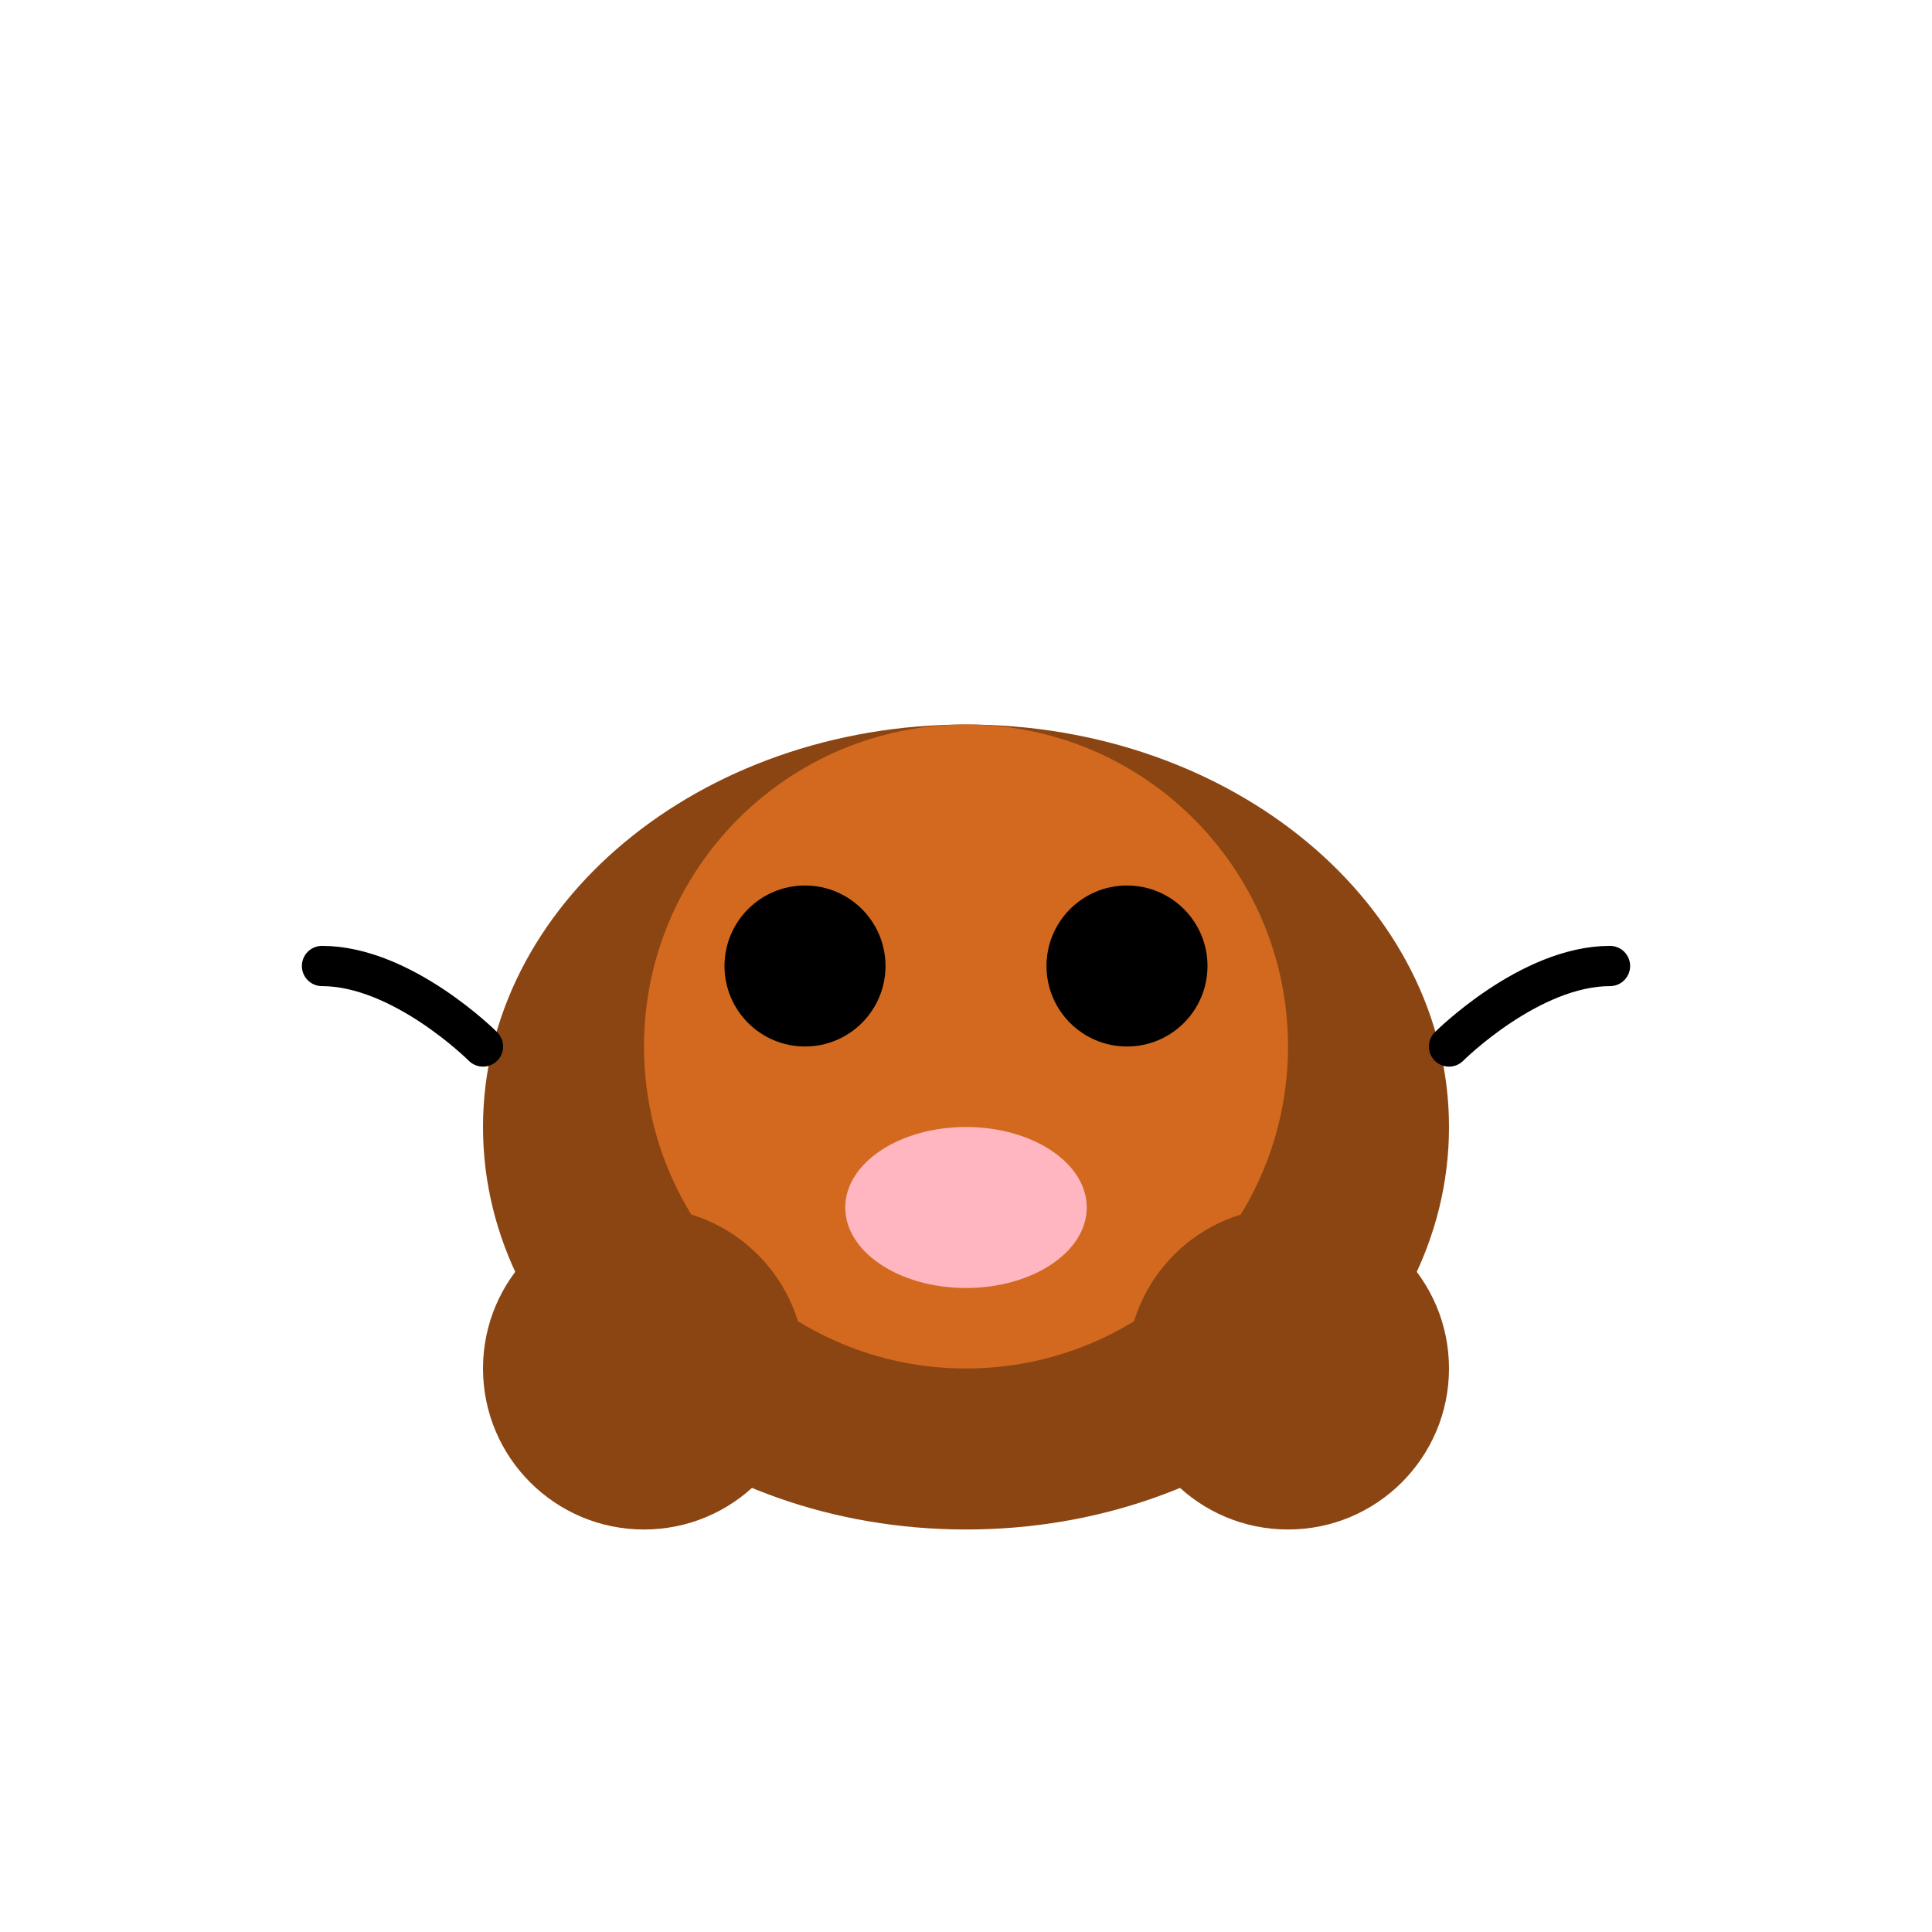
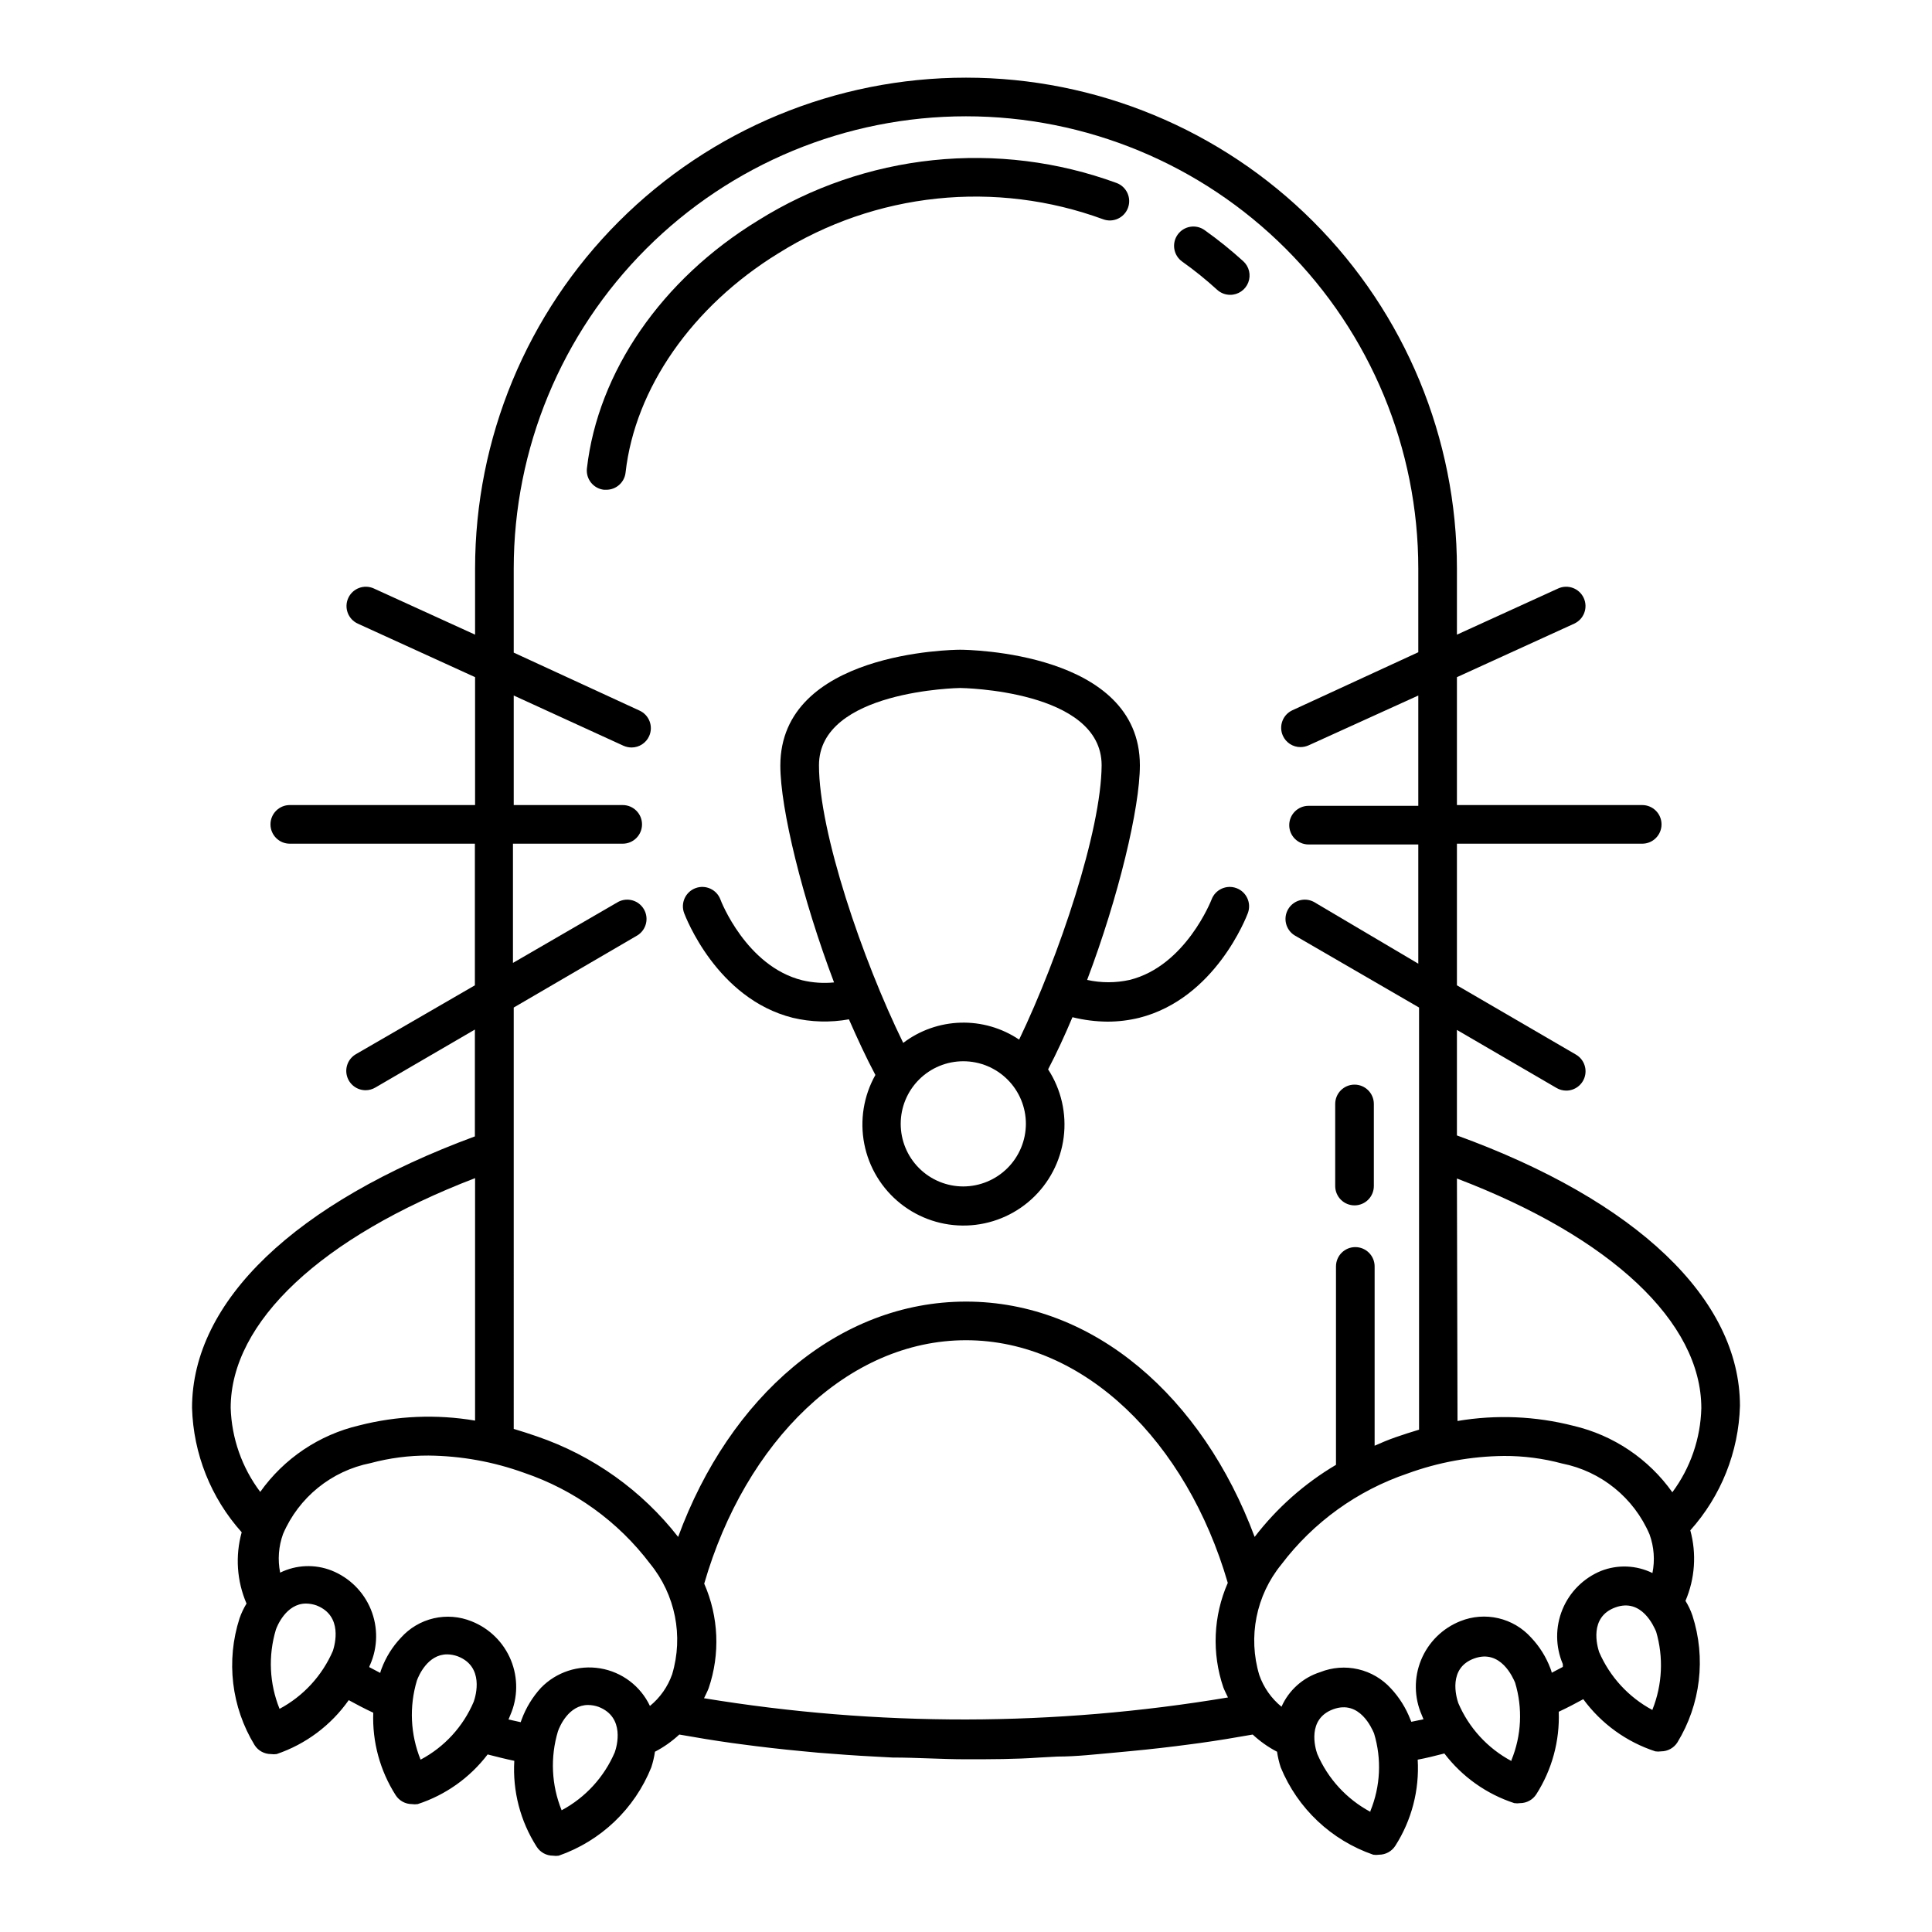
- <svg xmlns="http://www.w3.org/2000/svg" width="24" height="24" viewBox="0 0 24 24" fill="none">
-   <ellipse cx="12" cy="14" rx="6" ry="5" fill="#8B4513" />
-   <circle cx="12" cy="13" r="4" fill="#D2691E" />
-   <circle cx="10" cy="12" r="1" fill="#000000" />
-   <circle cx="14" cy="12" r="1" fill="#000000" />
-   <ellipse cx="12" cy="15" rx="1.5" ry="1" fill="#FFB6C1" />
-   <path d="M6 13C6 13 5 12 4 12" stroke="#000000" stroke-width="0.5" stroke-linecap="round" />
-   <path d="M18 13C18 13 19 12 20 12" stroke="#000000" stroke-width="0.5" stroke-linecap="round" />
-   <circle cx="8" cy="17" r="2" fill="#8B4513" />
-   <circle cx="16" cy="17" r="2" fill="#8B4513" />
+ <svg xmlns="http://www.w3.org/2000/svg" width="1200pt" height="1200pt" version="1.1" viewBox="0 0 1200 1200">
+   <path d="m119.28 874.44c0.816 28.594 11.742 55.977 30.84 77.277-4.082 14.672-3.023 30.297 3 44.281-1.758 2.879-3.207 5.938-4.32 9.121-8.516 26.387-5.098 55.18 9.359 78.84 2.203 3.434 6 5.512 10.078 5.519 1.195 0.18 2.41 0.18 3.602 0 18.086-6.141 33.758-17.863 44.762-33.48 4.801 2.641 9.84 5.281 15.238 7.801-0.672 18.098 4.184 35.969 13.922 51.238 2.203 3.434 6 5.516 10.078 5.519 1.191 0.184 2.406 0.184 3.602 0 17.273-5.633 32.426-16.387 43.438-30.84 5.641 1.441 11.281 2.879 16.559 3.961h0.004c-1.117 18.824 3.754 37.516 13.918 53.398 2.203 3.438 6 5.516 10.082 5.523 1.191 0.18 2.406 0.18 3.598 0 26.18-9.125 47.137-29.121 57.48-54.84 1.039-3.168 1.805-6.422 2.281-9.723 5.5-2.859 10.586-6.453 15.121-10.68 10.801 1.922 21.719 3.719 32.879 5.281l5.398 0.719c12.48 1.68 25.078 3.121 37.801 4.32l10.199 0.961c12 0.961 23.16 1.801 35.039 2.398l11.16 0.602c15.121 0 30.238 1.078 45.602 1.078 15.359 0 30.48 0 45.602-1.078l11.16-0.602c12 0 24-1.441 35.039-2.398l10.199-0.961c12.719-1.199 25.32-2.641 37.801-4.32l5.398-0.719c11.16-1.559 22.078-3.359 32.879-5.281 4.535 4.227 9.621 7.82 15.121 10.68 0.477 3.301 1.242 6.555 2.281 9.723 10.484 25.492 31.422 45.25 57.48 54.238 1.191 0.18 2.406 0.18 3.598 0 4.082-0.008 7.879-2.086 10.082-5.519 10.172-15.926 15.043-34.66 13.918-53.52 5.281-0.961 10.922-2.398 16.559-3.84h0.004c11.012 14.449 26.164 25.207 43.438 30.84 1.195 0.18 2.41 0.18 3.602 0 4.078-0.008 7.875-2.086 10.078-5.519 9.738-15.27 14.594-33.145 13.922-51.242 5.398-2.519 10.441-5.16 15.238-7.801 11.168 15.215 26.82 26.547 44.762 32.402 1.191 0.18 2.406 0.18 3.602 0 4.078-0.008 7.875-2.086 10.078-5.519 14.457-23.664 17.875-52.453 9.359-78.84-1.09-3.195-2.539-6.254-4.32-9.121 5.914-13.844 6.973-29.281 3-43.801 19.098-21.301 30.023-48.684 30.84-77.281 0-66.359-64.078-127.44-175.8-168l0.004-65.52 61.801 36h-0.004c1.82 1.078 3.887 1.66 6 1.68 5.465 0.039 10.266-3.617 11.68-8.898 1.41-5.281-0.926-10.848-5.68-13.539l-73.797-42.961v-87.961h115.08c6.629 0 12-5.371 12-12 0-6.625-5.371-12-12-12h-115.08v-79.438l72.84-33.238v-0.004c6.027-2.75 8.688-9.867 5.938-15.898s-9.867-8.691-15.898-5.941l-62.879 28.68v-41.039c0-80.871-32.129-158.43-89.312-215.61-57.184-57.184-134.74-89.312-215.61-89.312s-158.43 32.129-215.61 89.312c-57.184 57.184-89.312 134.74-89.312 215.61v41.039l-62.879-28.68c-6.031-2.75-13.148-0.09-15.898 5.941s-0.09 13.148 5.938 15.898l72.84 33.238v79.441h-115.08c-6.629 0-12 5.375-12 12 0 6.629 5.371 12 12 12h114.96v87.961l-73.801 42.719c-4.754 2.695-7.09 8.262-5.676 13.543 1.41 5.277 6.211 8.938 11.676 8.898 2.113-0.023 4.184-0.602 6-1.68l61.801-36v66.359c-111.6 41.16-175.68 102.24-175.68 168.6zm24 0c0-53.398 56.398-106.08 151.8-142.68l-0.004 150.6c-23.945-4.051-48.473-3.031-72 3-24.824 5.816-46.672 20.496-61.438 41.281-11.363-15.086-17.777-33.32-18.359-52.199zm63.48 150.96v-0.004c-6.66 15.398-18.332 28.086-33.121 36-6.332-15.66-7.137-33.016-2.281-49.199 0.602-1.801 6.238-16.199 18.719-16.199 2.254 0.023 4.484 0.426 6.602 1.199 16.441 6.481 11.281 24.48 10.082 28.199zm87.48 31.559h-0.004c-6.535 15.434-18.191 28.145-33 36-6.34-15.664-7.144-33.02-2.277-49.199 1.078-3 6.719-16.199 18.719-16.199v-0.004c2.254 0.023 4.484 0.43 6.602 1.203 16.559 6.359 11.277 24.477 9.957 28.199zm87.602 31.441-0.004-0.004c-6.594 15.398-18.234 28.094-33 36-6.344-15.617-7.148-32.938-2.281-49.078 1.078-3.121 6.719-16.32 18.719-16.32h0.004c2.25 0.023 4.484 0.426 6.598 1.199 16.441 6.481 11.281 24.48 9.961 28.199zm218.16-20.402c-54.512 0.059-108.93-4.356-162.72-13.199 0.961-2.039 2.039-4.078 2.879-6.238v-0.004c7.231-21.223 6.246-44.387-2.762-64.918 25.562-88.32 89.16-151.2 162.6-151.2s137.04 62.879 162.6 150.72c-9.008 20.531-9.992 43.695-2.762 64.918 0.84 2.16 1.922 4.199 2.879 6.238v0.004c-53.773 9.004-108.2 13.582-162.72 13.68zm251.16 57.359c-14.766-7.906-26.406-20.602-33-36-1.32-3.719-6.481-21.719 9.961-27.719s24 12 25.32 15c4.816 15.863 4.008 32.902-2.281 48.238zm87.602-31.559c-14.781-7.894-26.422-20.594-33-36-1.32-3.84-6.481-21.84 9.961-27.719 16.441-5.879 24 12 25.32 15l-0.004-0.004c4.816 15.863 4.012 32.902-2.277 48.242zm31.922-60h-0.004c0.07 0.516 0.07 1.043 0 1.559l-6.84 3.602c-0.207-0.902-0.488-1.785-0.84-2.641-2.68-7.137-6.758-13.664-12-19.199-5.394-5.996-12.5-10.188-20.355-12.012s-16.082-1.191-23.566 1.812c-11.059 4.375-19.863 13.059-24.391 24.059s-4.383 23.367 0.391 34.258l1.078 2.641-7.559 1.559 0.004 0.004c-0.168-0.496-0.367-0.977-0.602-1.441-2.746-7.106-6.816-13.621-12-19.199-5.422-5.992-12.551-10.18-20.422-12.004-7.871-1.82-16.113-1.191-23.617 1.805-10.707 3.394-19.445 11.215-24 21.477-6.328-5.16-11.102-11.973-13.801-19.68-7.113-23.73-1.988-49.445 13.68-68.637 19.871-26.266 47.168-45.957 78.359-56.523 19.234-7.023 39.523-10.719 60-10.918 12.156-0.047 24.262 1.527 36 4.68 24.277 4.812 44.617 21.289 54.359 44.039 2.789 7.684 3.41 15.988 1.801 24-9.98-4.902-21.566-5.383-31.918-1.32-10.875 4.457-19.512 13.082-23.977 23.953s-4.387 23.074 0.215 33.887zm55.68 28.32h-0.004c-14.789-7.918-26.461-20.605-33.121-36-1.199-3.719-6.359-21.719 10.078-27.719 16.441-6 24 12 25.32 15l0.004-0.004c4.688 15.961 3.887 33.031-2.281 48.48zm-121.44-330.12c96 36.602 151.8 89.281 151.8 142.68h-0.004c-0.477 18.84-6.762 37.07-18 52.199-14.766-20.785-36.613-35.465-61.438-41.277-23.527-6.031-48.055-7.055-72-3zm-585.84-106.2 76.922-44.879c5.426-3.453 7.168-10.566 3.953-16.133-3.219-5.57-10.254-7.609-15.953-4.629l-65.398 37.922v-74.043h68.16c6.625 0 12-5.371 12-12 0-6.625-5.375-12-12-12h-67.684v-68.039l68.16 31.199c1.59 0.699 3.305 1.07 5.043 1.082 4.715-0.012 8.984-2.781 10.918-7.082 2.703-6.031 0.023-13.113-6-15.84l-78.121-36v-52.199c0-74.504 29.598-145.96 82.281-198.64 52.684-52.684 124.14-82.281 198.64-82.281s145.96 29.598 198.64 82.281c52.684 52.684 82.281 124.14 82.281 198.64v51.961l-78.121 36c-6.023 2.727-8.703 9.809-6 15.84 1.934 4.301 6.203 7.07 10.918 7.078 1.738-0.012 3.453-0.379 5.043-1.078l68.16-30.961v68.52h-68.16c-6.629 0-12 5.375-12 12 0 6.629 5.371 12 12 12h68.16v74.039l-64.922-38.398c-5.699-2.981-12.734-0.941-15.953 4.629-3.215 5.566-1.473 12.68 3.953 16.133l77.398 44.879v262.2c-4.801 1.441-9.719 3-14.52 4.68-4.801 1.68-8.762 3.359-13.078 5.281v-111.36c0-6.629-5.375-12-12-12-6.629 0-12 5.371-12 12v123.24c-19.547 11.555-36.695 26.746-50.52 44.762-32.402-87-99.961-146.16-179.28-146.16s-146.88 59.16-178.8 146.16c-22.531-28.855-52.965-50.535-87.598-62.402-4.801-1.68-9.719-3.238-14.52-4.68zm6.359 288.96h0.004c31.191 10.566 58.488 30.254 78.359 56.52 15.668 19.191 20.793 44.906 13.68 68.641-2.699 7.703-7.473 14.516-13.801 19.68-5.848-12.375-17.391-21.098-30.891-23.348-13.496-2.25-27.242 2.258-36.789 12.066-5.234 5.723-9.309 12.406-12 19.68-0.246 0.543-0.445 1.105-0.602 1.68l-7.559-1.68 1.078-2.641h0.004c4.773-10.891 4.918-23.258 0.391-34.258s-13.332-19.688-24.391-24.062c-7.481-3.039-15.715-3.688-23.578-1.863-7.863 1.828-14.969 6.039-20.344 12.062-5.242 5.535-9.32 12.066-12 19.203-0.352 0.855-0.633 1.738-0.84 2.637l-6.84-3.602v0.004c0.121-0.547 0.324-1.074 0.602-1.559 4.777-10.91 4.922-23.297 0.398-34.312-4.523-11.02-13.332-19.727-24.398-24.129-10.355-4.062-21.938-3.582-31.922 1.32-1.609-8.016-0.984-16.316 1.801-24 9.742-22.75 30.082-39.23 54.359-44.039 11.738-3.152 23.844-4.727 36-4.684 20.219 0.207 40.262 3.816 59.281 10.684z" />
+   <path d="m596.4 403.56c-4.559 0-111.72 1.32-111.72 72 0 26.641 13.68 82.68 33.359 134.64-6.586 0.648-13.238 0.203-19.68-1.32-34.922-8.641-50.762-49.68-50.879-50.16-2.32-6.231-9.25-9.398-15.48-7.078s-9.398 9.25-7.078 15.48c0.84 2.16 20.16 53.16 67.441 65.039h-0.004c11.449 2.727 23.34 3.055 34.922 0.961 5.281 12 10.801 24 16.441 34.559h-0.004c-7.309 12.992-9.758 28.164-6.902 42.797 2.856 14.633 10.828 27.773 22.484 37.062 11.66 9.293 26.246 14.129 41.148 13.645 14.902-0.48 29.145-6.254 40.176-16.281 11.035-10.027 18.137-23.656 20.039-38.441 1.898-14.789-1.527-29.77-9.664-42.262 5.281-10.078 10.32-21 15.121-32.398 7.144 1.781 14.477 2.707 21.84 2.758 6.633-0.004 13.238-0.812 19.68-2.398 47.281-12 66.602-62.879 67.441-65.039h-0.004c2.32-6.231-0.848-13.16-7.078-15.48s-13.16 0.848-15.48 7.078c0 0-15.961 41.281-50.879 49.922-8.695 1.926-17.707 1.926-26.402 0 19.441-51.359 32.762-106.8 32.762-133.32 0-70.441-106.92-71.762-111.6-71.762zm1.922 333.36v0.004c-10.312 0-20.203-4.098-27.492-11.391-7.293-7.289-11.387-17.18-11.387-27.492s4.094-20.199 11.387-27.492c7.289-7.289 17.18-11.387 27.492-11.387s20.199 4.098 27.492 11.387c7.293 7.293 11.387 17.18 11.387 27.492-0.031 10.305-4.137 20.172-11.422 27.457s-17.156 11.391-27.457 11.426zm34.68-91.199c-10.715-7.211-23.418-10.891-36.328-10.523-12.91 0.363-25.383 4.758-35.672 12.566-25.32-51.719-52.32-130.8-52.32-172.44 0-46.559 87-48 87.719-48s87.84 1.199 87.84 48c-0.238 40.68-26.398 118.56-51.238 170.4z" />
+   <path d="m756 180c2.199 2 5.066 3.113 8.039 3.121 4.977 0.035 9.457-3 11.266-7.633 1.812-4.633 0.578-9.902-3.106-13.25-7.609-6.906-15.625-13.359-24-19.316-2.594-1.848-5.812-2.586-8.953-2.059-3.141 0.527-5.941 2.281-7.785 4.875-3.844 5.402-2.582 12.898 2.82 16.742 7.59 5.391 14.844 11.242 21.719 17.52z" />
+   <path d="m483.48 157.32c29.781-18.684 63.441-30.305 98.41-33.965 34.965-3.66 70.305 0.734 103.31 12.844 6.231 2.289 13.133-0.91 15.422-7.141 2.285-6.227-0.91-13.133-7.141-15.418-36.426-13.34-75.418-18.176-114-14.141-38.582 4.035-75.727 16.832-108.61 37.422-60 36.602-99.48 94.199-106.32 153.96v-0.004c-0.371 3.168 0.535 6.356 2.516 8.852 1.98 2.5 4.875 4.109 8.047 4.469h1.441-0.004c6.144 0.039 11.324-4.57 12-10.68 5.883-52.32 41.402-103.32 94.922-136.2z" />
+   <path d="m841.32 748.68c3.184 0 6.234-1.266 8.484-3.516s3.516-5.301 3.516-8.484v-51c0-6.629-5.371-12-12-12-6.629 0-12 5.371-12 12v51c0 3.184 1.266 6.234 3.516 8.484s5.301 3.516 8.484 3.516z" />
</svg>
